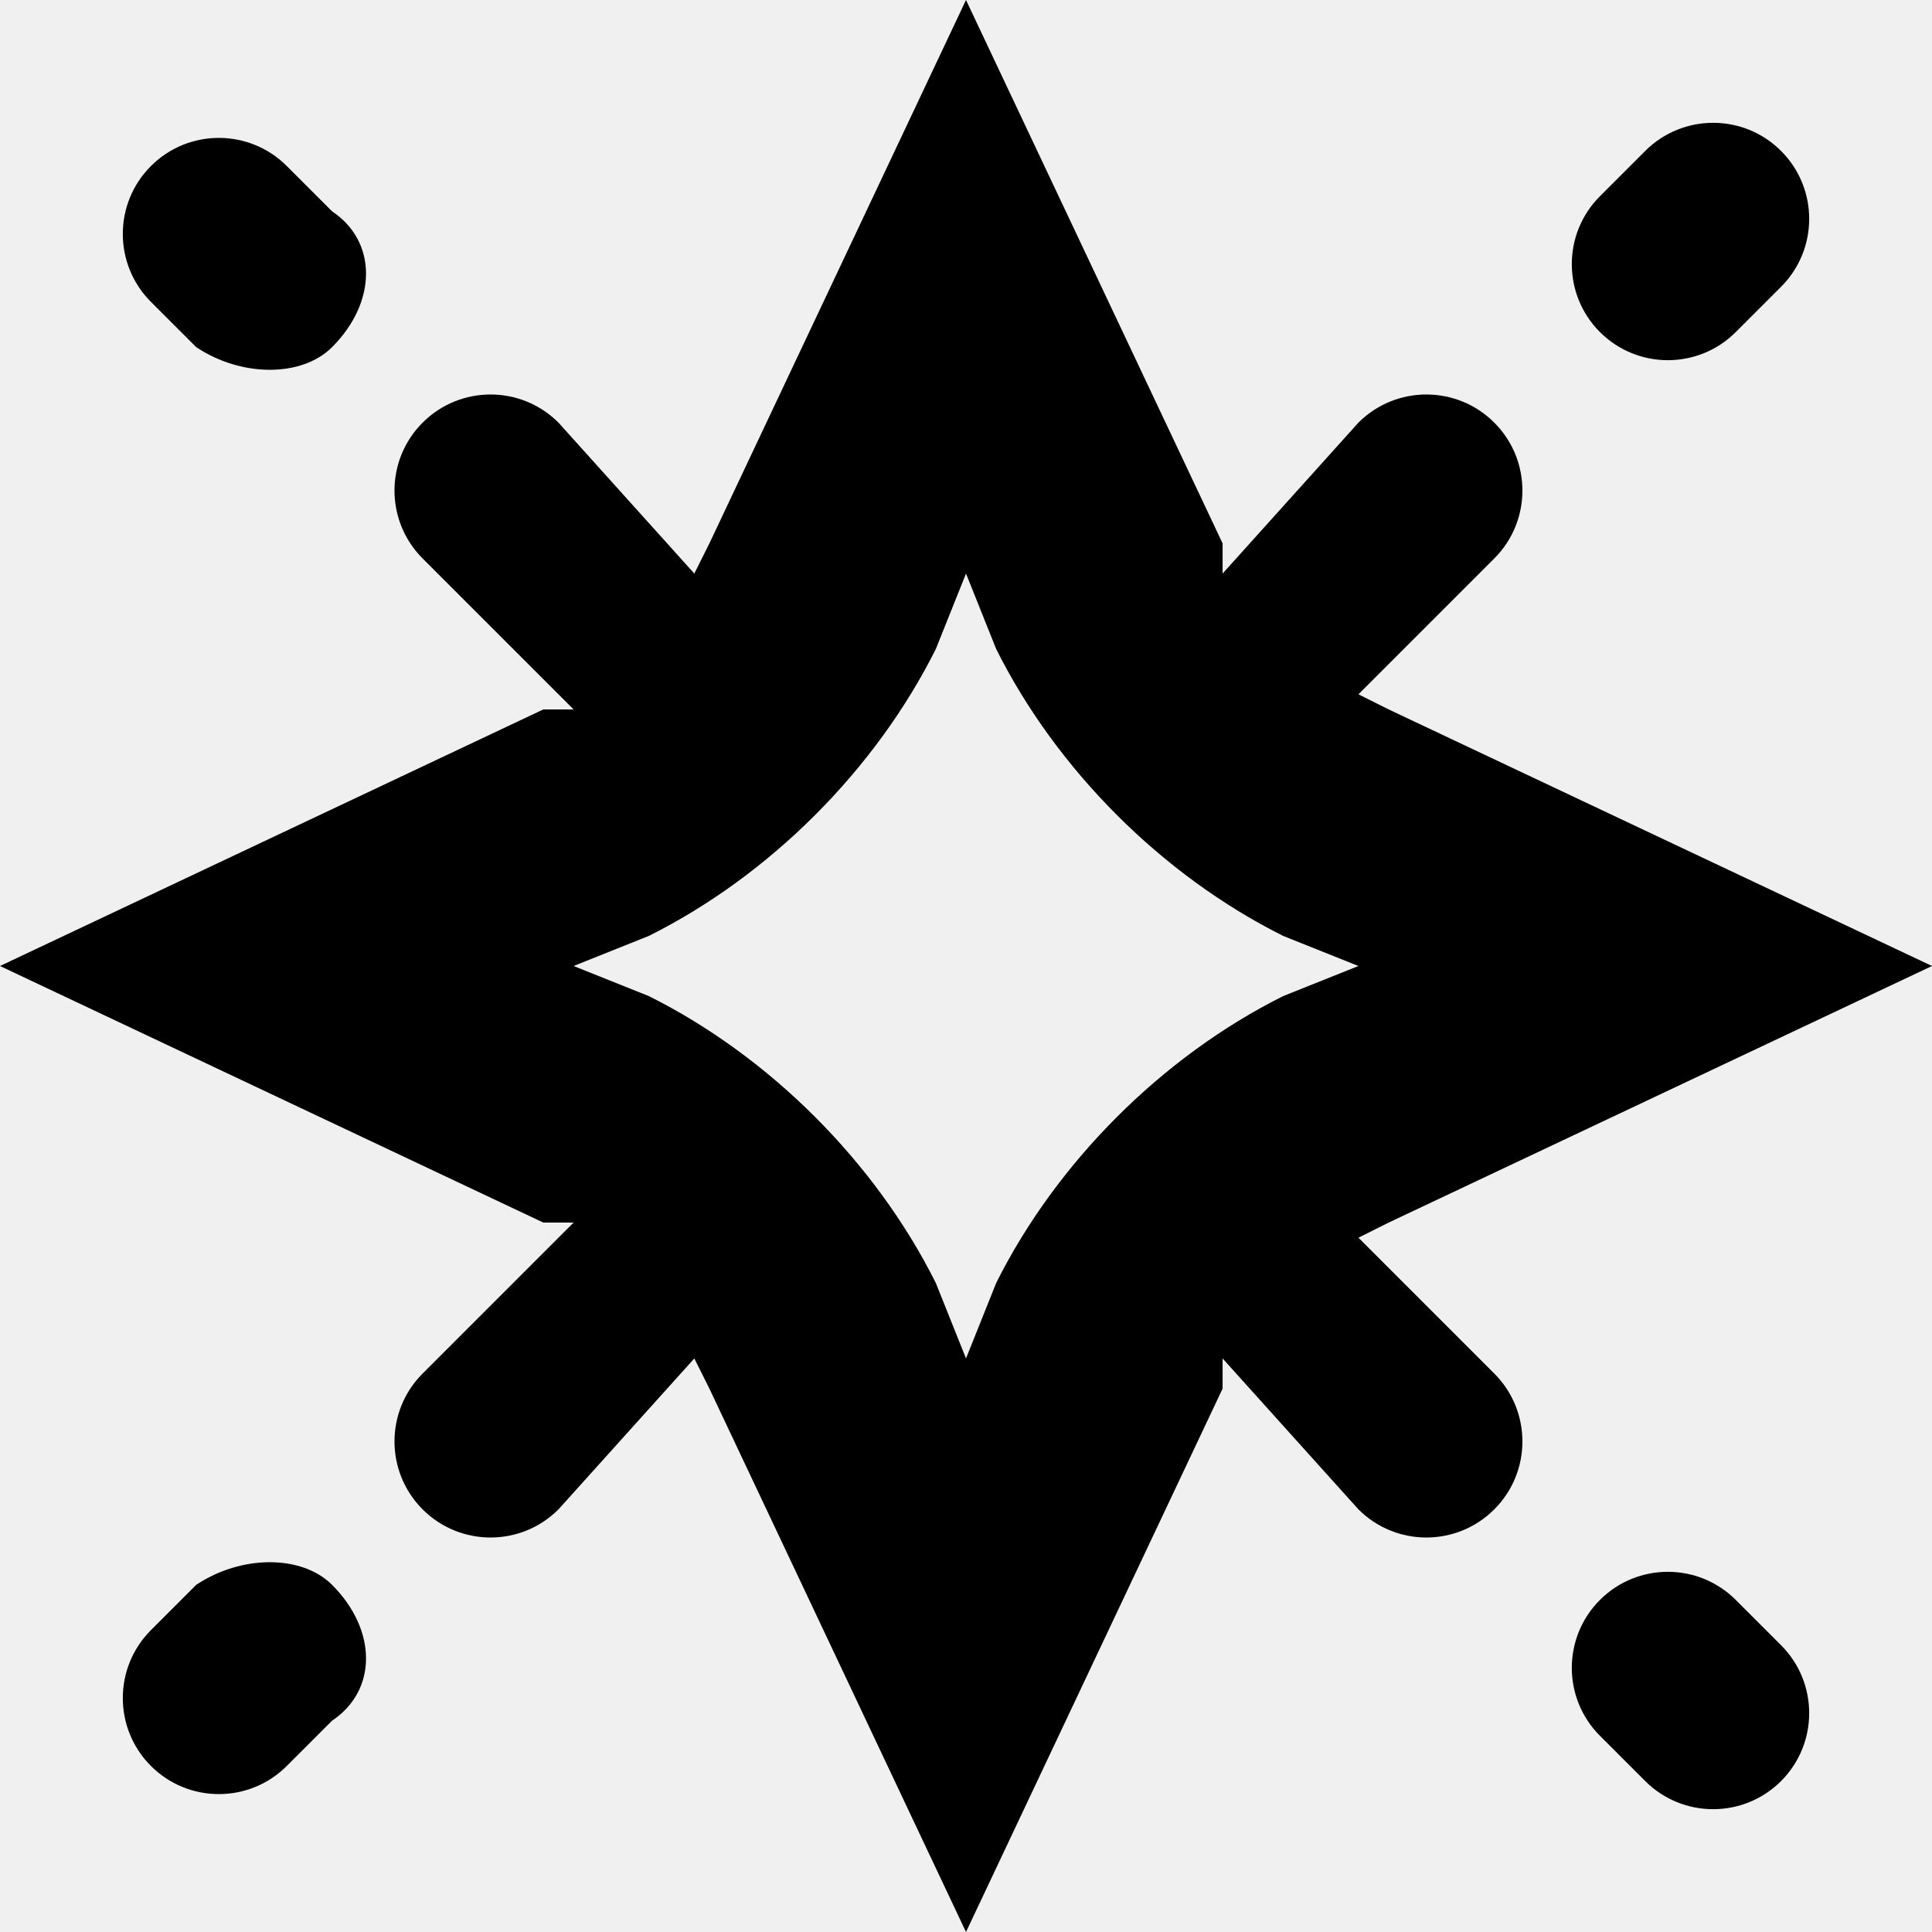
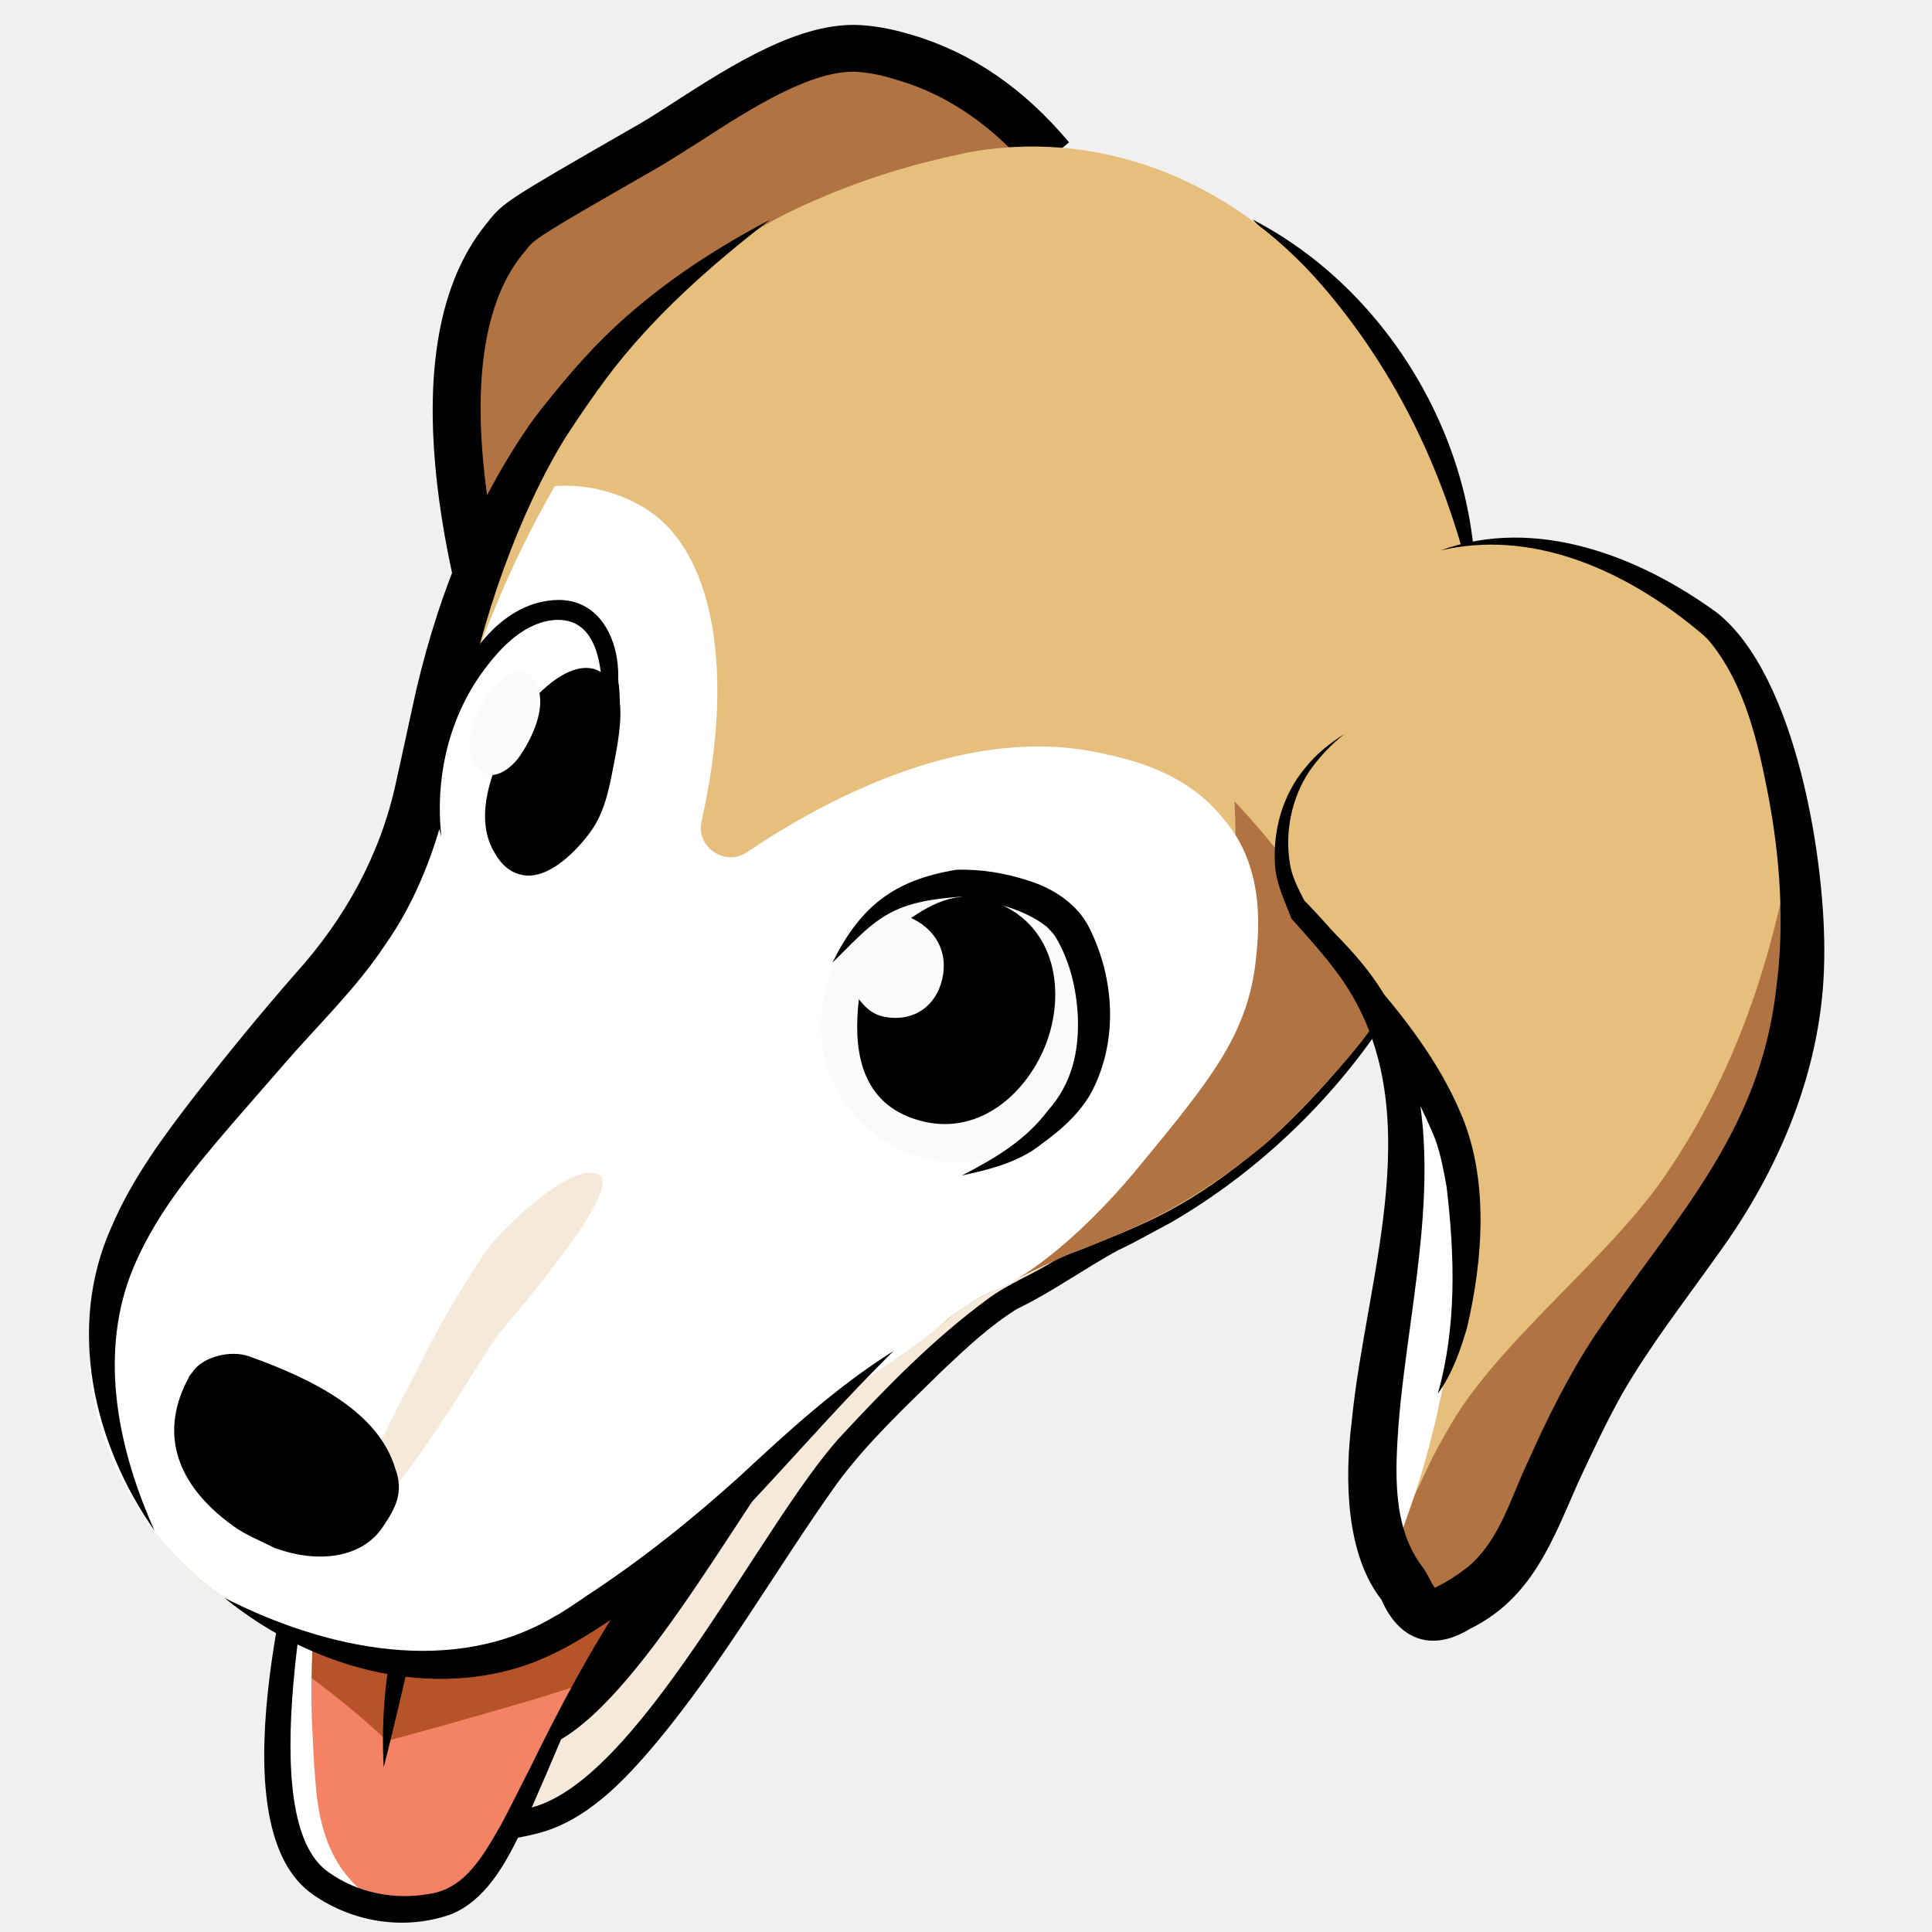
- <svg xmlns="http://www.w3.org/2000/svg" viewBox="0 0 128 128">
-   <path fill-rule="evenodd" d="M81 36 64 0 47 36l-1 2-9-10a6 6 0 0 0-9 9l10 10h-2L0 64l36 17h2L28 91a6 6 0 1 0 9 9l9-10 1 2 17 36 17-36v-2l9 10a6 6 0 1 0 9-9l-9-9 2-1 36-17-36-17-2-1 9-9a6 6 0 1 0-9-9l-9 10v-2Zm-17 2-2 5c-4 8-11 15-19 19l-5 2 5 2c8 4 15 11 19 19l2 5 2-5c4-8 11-15 19-19l5-2-5-2c-8-4-15-11-19-19l-2-5Z" clip-rule="evenodd" />
-   <path d="M118 19a6 6 0 0 0-9-9l-3 3a6 6 0 1 0 9 9l3-3Zm-96 4c-2 2-6 2-9 0l-3-3a6 6 0 1 1 9-9l3 3c3 2 3 6 0 9Zm0 82c-2-2-6-2-9 0l-3 3a6 6 0 1 0 9 9l3-3c3-2 3-6 0-9Zm96 4a6 6 0 0 1-9 9l-3-3a6 6 0 1 1 9-9l3 3Z" />
-   <style>path{fill:#000}@media (prefers-color-scheme:dark){path{fill:#fff}}</style>
+ <svg xmlns="http://www.w3.org/2000/svg" x="0px" y="0px" viewBox="175 584 285 285">
+   <style type="text/css">
+ 	.st5{fill:#FFFFFF;}
+ 	.st6{fill:#FAFAFA;}
+ 	.st7{fill:#F5EAD9;}
+ 	.st8{fill:#B27342;}
+ 	.st10{fill:#E7BF7D;}
+ 	.st20{fill:#F48264;}
+ 	.st21{fill:#B75328;}
+ </style>
+   <g>
+     <g>
+       <g>
+         <path class="st7" d="M240.9,723.2c-0.2,3.7-2.6,14.7-3,17.2c-3.2,19.6-28,86.4-17.1,102.2c7.1,10.3,21.9,13.5,34.9,9.3        c14.3-4.7,31.8-38.5,43.1-52.8c2.4-3,19.2-21,27.1-24.6c3.6-1.6,10.9-6.8,15-8.5c0.5-4.5,0.8-8.7,1.2-13        c-30.3-12.1-60.1-24.9-91.2-35.3C247.6,719.6,244.3,721.1,240.9,723.2z" />
+       </g>
+     </g>
+     <g>
+       <g>
+         <g>
+           <path d="M237.9,740.4c-1.2,7.7-3.3,15.2-5.2,22.7c-3.9,15-7.9,30-10.8,45.2c-1.6,9.4-3.3,18.9-1.7,28.3c0,0,0.3,1.3,0.3,1.3         l0.2,0.6c0.3,1,0.8,2,1.3,2.9c6.6,9.6,19.9,12.2,30.7,9.4c16.2-3.2,34.5-42.1,46.4-55c6.7-7.2,13.5-14.2,21.5-20.1         c3.2-2.4,6.8-3.7,10.2-5.9c3.3-2,6.8-4.1,10.3-5.7c15.4-7.5,28.9-19.3,38.3-33.6c9.5-14.5,14.7-31.8,14.2-49.2         c3.1,33.6-17.1,66.3-45.8,83c-1.9,1-6,3.3-7.8,4.1c-5,2.7-9.8,6.2-15,8.7c-4,2.5-7.4,5.7-10.9,9         c-5.4,5.3-11.1,10.6-15.6,16.7c-9,12.6-16.7,26.3-26.7,38.3c-4.8,5.7-10.5,11.8-18.1,13.5c-12.2,3-27.2-0.1-34.5-11.2         c-0.8-1.3-1.5-3-1.8-4.5c-2.2-10.2,0.1-21,2-31C224,784.9,232.5,763.1,237.9,740.4L237.9,740.4z" />
+         </g>
+       </g>
+       <g>
+         <g>
+           <path d="M392.6,672.8c-6.7-22.5-16.6-39.4-32.8-56.4C380.1,626.9,393.6,650.1,392.6,672.8L392.6,672.8z" />
+         </g>
+       </g>
+     </g>
+     <g>
+       <g>
+         <path d="M241.4,725.3c-0.2,3.3-2.3,13.3-2.7,15.6c-2.9,17.8-25.4,78.2-15.4,92.6c6.5,9.3,19.9,12.2,31.6,8.4        c12.9-4.2,28.8-34.8,39-47.8c2.1-2.7,17.4-19,24.5-22.3c3.3-1.5,9.9-6.2,13.5-7.7c0.5-4.1,0.7-7.8,1.1-11.8        c-27.5-11-54.4-22.6-82.5-31.9C247.4,722,244.5,723.4,241.4,725.3z" />
+       </g>
+     </g>
+     <g>
+       <g>
+         <path class="st20" d="M289.2,787.1c-1.7,2.2-3.4,4.5-5.2,7c0,0-9.3,12.9-16.5,25.2c-2.8,4.7-5.1,9.1-7.1,13.3        c-9,18.2-12.3,30.3-20.4,32.5c-4.6,1.2-9.1,0.5-9.1,0.5s-5.2-0.9-9.3-4.2c-6.1-4.9-6.4-18.1-4.5-32.6        c2.2-17.5,7.5-37,9.4-46.5c0.5-2.2,1.6-9.2,1.8-11.9c2-1.8,4.2-2.8,6.3-4.2C253.3,771.7,270.6,780.9,289.2,787.1z" />
+       </g>
+       <g>
+         <path class="st21" d="M289.2,787.1c-1.7,2.2-3.4,4.5-5.2,7c0,0-9.3,12.9-16.5,25.2c-2.8,4.7-5.1,9.1-7.1,13.3        c-2.8,0.9-5.6,1.8-8.4,2.6c-6.8,2-13.5,3.9-19.9,5.6c-3.9-3.7-8.7-7.6-14.2-11.5c-0.3-0.2-0.6-0.4-0.8-0.6        c2.2-17.5,7.5-37,9.4-46.5c0.5-2.2,1.6-9.2,1.8-11.9c2-1.8,4.2-2.8,6.3-4.2C253.3,771.7,270.6,780.9,289.2,787.1z" />
+       </g>
+     </g>
+     <g>
+       <path class="st5" d="M233.8,866.4c-8.1,1.3-15.6-4.5-17.8-12.1c-2.1-7.2-1.9-14.7-0.5-21.9c1.1-4.7,3-9.3,6-13.1       c-0.4,7.1-0.8,13.5-0.4,20.3c0.1,2,0.2,4.8,0.4,6.7C222.1,855.7,224.9,862.2,233.8,866.4L233.8,866.4z" />
+     </g>
+     <g>
+       <g>
+         <g>
+           <path d="M267.5,819.2c-6,11.6-10.4,23.6-15.9,35.5c-2.2,4.5-5.1,9.7-10.1,11.7c-6.8,2.4-14.4,1.2-20.3-2.9         c-14.2-9.8-3.7-48.2-0.1-62.6c1.7-6.3,3.5-12.5,5.2-18.7c-0.9,6.4-2.2,12.8-3.3,19.1c-2,12.5-10.8,51.2,0.5,58.9         c4.2,3,9.6,4.1,14.7,3.2c5.4-0.7,8.1-5.7,10.7-10.2c1.5-2.8,2.9-5.7,4.4-8.6C257.5,836,262.1,827.3,267.5,819.2L267.5,819.2z         " />
+         </g>
+       </g>
+       <g>
+         <g>
+           <path d="M231.6,844.7c-0.8-14.5,2.8-29.3,10.1-41.8c-1.4,6.1-3.7,14.7-5.1,20.9C235.1,830,233.2,838.6,231.6,844.7         L231.6,844.7z" />
+         </g>
+       </g>
+     </g>
+     <g>
+       <path class="st8" d="M330,607.3c-3.8-4.5-10.8-11.6-21.3-14.7c-1.8-0.5-4-1.2-7-1.4c-10.1-0.6-23.1,9.8-32,14.9       c-19.4,11.2-18.1,10.5-20.3,13.3c-14.7,18.4-1.9,58.8,1.6,69.1" />
+       <path d="M247.6,689.6c-6.6-19.3-15.4-54.5-1-72.4l0.4-0.5c2.2-2.8,2.8-3.2,20.9-13.6c2-1.1,4.2-2.5,6.5-4       c8.7-5.6,18.6-11.9,27.5-11.4c3.4,0.2,6.1,1,7.8,1.5c8.7,2.6,16.4,7.9,23,15.8l-5.4,4.5c-5.7-6.8-12.3-11.4-19.6-13.6       c-1.6-0.5-3.6-1.1-6.2-1.3c-6.7-0.4-15.9,5.5-23.3,10.3c-2.4,1.5-4.7,3-6.8,4.2c-17.5,10-17.6,10.2-18.9,11.9l-0.5,0.6       c-13.1,16.4-1.6,54.5,2.2,65.8L247.6,689.6z" />
+     </g>
+     <g>
+       <path class="st8" d="M355.8,748.7c-2.1-5.5-4-11.1-5.8-16.7c1.9,4.9,3.9,9.8,6.1,14.6C356,747.3,355.9,748,355.8,748.7z" />
+     </g>
+     <g>
+       <path class="st10" d="M379.6,732.4c-6.8,9.8-14.7,17.6-18.3,20.6c-11,9.1-16.6,11.2-26.5,15.2c-7.7,3.1-13.1,2.5-18.6,8.9       c-1.6,2.3-3.9,3.4-6.1,4.5c-1.1,0.6-2.2,1.1-3.2,1.9c-3.9,2.8-6.5,5.4-7.8,6.6c-4,3.7-13.7,12.7-27.1,25.2       c-17.5,16.3-44.3,18.6-63.9,4.5c-3.9-2.8-7.3-6.1-10.3-9.9c-4.1-5.4-6.7-11.1-8.2-16.4c-3.1-11.1-0.5-23,6.9-31.8       c10.4-12.3,26.6-32,32.5-41c1.9-2.9,3.2-5.6,3.4-5.9c2.8-5.7,4.4-11.6,5.9-19.2c1.7-8.5,3.6-18.2,7.2-27.1       c0.6-1.4,1.2-3,1.9-4.6c0.9-2.1,1.9-4.3,3-6.5c1.3-2.7,2.8-5.4,4.3-7.7c8.7-13.5,19.1-23.7,31.8-31.7c1.5-0.9,3.1-1.8,4.7-2.6       c6.8-3.3,15.4-6.6,25.7-8.7l0.3-0.1c19.3-3.8,39.1,3.5,53,19.7c10.6,12.4,18.4,27.7,22.5,46.7       C396.8,692.1,388.2,719.9,379.6,732.4z" />
+     </g>
+     <g>
+       <path class="st8" d="M378.6,733.7c-3.2,5.6-14.4,17-17.6,19.6c-9.9,7.9-16.7,11.2-26.3,14.9c-7.4,2.8-27.8,13.9-32,15.8       c4.4-5.4,9.9-11.2,16.7-16.6c12.6-9.9,18.6-9.7,26.1-20.4c7.2-10.2,9.6-21.4,10.3-24.7c1.6-8,1.6-15.1,1.3-20.1       c3,3.2,6.1,6.8,9.1,11C371.8,720.5,375.8,727.6,378.6,733.7z" />
+     </g>
+     <g>
+       <path class="st5" d="M360.2,726.1c-1.3,10.7-6.8,17.4-17.1,29.9c-10.2,12.4-18.4,17.1-20.6,18c-0.3,0.1-2.2,0.9-4.4,2.2       c-2.2,1.3-3.6,2.6-4,3c-3.9,3.4-12.1,8.7-15.1,10.8c-11.2,7.8-17.7,16.5-27.1,25.2c-17.5,16.3-44.3,18.6-63.9,4.5       c-3.9-2.8-7.3-6.1-10.3-9.9c-4.1-5.4-6.7-11.1-8.2-16.4c-3.1-11.1-0.5-23,6.9-31.8c10.4-12.3,26.6-32,32.5-41       c1.9-2.9,3.2-5.6,3.4-5.9c2.8-5.7,4.4-11.6,5.9-19.2c1.7-8.5,3.6-18.2,7.2-27.1c0.6-1.4,1.2-3,1.9-4.6c0.3-0.8,0.7-1.6,1.1-2.4       c1.5-3.3,4.7-5.4,8.5-5.7l0.1,0c5.4-0.4,10.6,1.5,13.8,3.7c9.8,6.7,12.5,24.4,7.7,45.7c-0.9,3.9,3.5,6.8,6.7,4.6       c12.2-8.2,32.7-18.9,52.2-14.6c4.2,0.9,12.5,2.7,18,9.6C362,712.2,360.6,722.3,360.2,726.1z" />
+     </g>
+     <g>
+       <path class="st10" d="M240.3,696.1c3.6-32.1,17.7-58.9,40.7-74.4c7.7-5.2,16.1-8.1,24.9-10.2c-13.9,6.9-26.8,15.3-37.4,27.7       C255,655.1,246.5,674.5,240.3,696.1C240.4,696.1,240.3,696.1,240.3,696.1z" />
+     </g>
+     <g>
+       <path class="st7" d="M248.3,781.1c-1.5,2-17.2,28.5-19.4,25.3c-2.1-3.2,6.6-18,8.7-22.4s7.7-13.8,10-16.6       c3.5-4.2,12.8-12.4,15.9-10C266.7,760,249.7,779.3,248.3,781.1z" />
+     </g>
+     <g>
+       <path d="M231.5,809.2c-3,4.6-9.5,5.5-15.8,3.2c0,0-0.1,0-0.1,0c-2.1-1.1-4.3-1.9-6.2-3.3c-8.9-6.4-10.8-14.2-6.5-22       c0.1-0.3,0.4-0.5,0.5-0.7c1.5-2.3,5.7-3.3,8.4-2.3c9.5,3.4,19,8.2,21.5,16.5C234.6,804.1,233.4,806.4,231.5,809.2z" />
+     </g>
+     <g>
+       <path d="M197.8,809.8c-9-12.8-13-29.9-6.4-44.7c3.1-7.3,7.8-13.6,12.6-19.8c4.7-6,9.6-12,14.6-17.7       c7.3-8.1,12.5-17.5,14.8-28.1c0.7-3.1,1.7-7.8,2.4-11c3.2-15.1,9-30.2,18-42.8c1.5-2,5-6.3,7.4-8.9       c7.7-8.5,17.3-15.1,27.4-20.4c-8.8,6.8-17.3,14.3-24,23.2c-2.1,2.8-4.2,5.9-6.1,8.8c-6.9,11.1-12.6,27.2-15.2,41.6       c-0.7,3.4-1.4,7.9-2.2,11.3c-1.7,7.7-4.7,15.6-9.3,22.1c-4.3,6.5-10,11.9-15,17.7l-7.4,8.5c-6.1,7.1-11.9,14-15.2,22.6       C189.6,784.6,192.6,798.2,197.8,809.8L197.8,809.8z" />
+     </g>
+     <g>
+       <g>
+         <path class="st6" d="M298.5,725.2c1.2-2.4,8.9-11.9,17.7-10.8c0.4,0.1,13.1,0.3,16.5,6.4c4.1,7.2,6.4,19.3-1,27.2        c-0.9,0.9-1.2,1.7-2,2.4c-5.3,4.3-11.4,5.9-17.3,4.7c-6.7-1.4-12.5-6-14.9-12.4c-0.1-0.3-0.3-0.7-0.4-1.1        C294.6,733.7,297.7,726.8,298.5,725.2z" />
+       </g>
+       <g>
+         <path d="M297.8,726c4.1-8.3,9.1-12.2,18.3-13.7c3.7-0.1,7.3,0.5,10.9,1.7c3.4,1.1,7,3.4,8.7,6.9c3.8,7.6,4.3,17,0.1,24.6        c-2.1,3.5-5.1,5.8-8.3,8.1c-3.2,2.1-6.9,3-10.6,3.8c5-2.6,9.4-5.2,12.7-9.6c3.5-3.9,4.6-8.7,4.4-13.8        c-0.2-4.2-1.2-8.3-3.3-11.8c-0.3-0.5-0.9-1.1-1.3-1.5c-3.4-2.7-8.4-3.8-12.7-4.4c0,0-0.3,0-0.3,0c0,0,0,0,0.1,0        c0,0-0.1,0-0.1,0c-3.7,0.3-7.4,0.8-10.5,2.6C302.9,720.6,300.5,723.4,297.8,726L297.8,726z" />
+       </g>
+       <g>
+         <path d="M329.3,738c-2.9,7.5-10.4,14.2-19.6,11c-8.1-2.8-8.8-10.8-8-17.6c0.1-0.9,0.5-2.3,0.9-3.2c1.3-3,3.4-6.5,6.1-8.3        c4.1-2.9,8.1-4.9,13.4-2.7C330.8,720.7,332.2,730.4,329.3,738z" />
+       </g>
+       <g>
+         <path class="st6" d="M314,728.4c-0.9,4-4.2,6.4-8.5,5.6c-2.1-0.4-3.1-1.7-4.3-3.2c0.3-1.1,0.5-2.2,1-3.2        c1.4-3.3,3.4-6,6.1-8.5c0.2,0,0.4,0,0.6,0.1C313.1,720.9,314.9,724.5,314,728.4z" />
+       </g>
+     </g>
+     <g>
+       <g>
+         <path class="st5" d="M254.3,713c3.3-1.4,5.8-4,7.2-7.3c2.8-6.7,4.5-13,3.5-21.4c-0.1-0.5,0.2-10.5-7.8-10.4        c-8.9,0-15.9,12.4-16.9,19.3c-0.5,3.4-0.9,8-0.4,12.5c0.5,5.1,5.7,9.2,11,8.3c0,0,0.1,0,0.1,0        C252.2,713.8,253.3,713.5,254.3,713z" />
+       </g>
+       <g>
+         <path d="M260.3,708.4c2.7-7.4,4.7-15.2,3.5-23.1c-0.2-4.7-1.5-10.5-7.4-9.8c-4.6,0.6-8.1,4.6-10.7,8.3        c-4.7,6.9-6.5,15.3-5.6,23.6c-2-6.6-1.6-13.9,1-20.3c2.8-6.7,8.2-14.5,16.3-14.6c6.2,0,8.9,6,8.8,11.4c0,0.3,0,0.9,0.1,1.2        C267.1,693.3,264.4,701.4,260.3,708.4L260.3,708.4z" />
+       </g>
+       <g>
+         <path d="M252.5,688.7c-2.7,4.3-8.6,14.2-4.6,21c1,1.8,2.2,2.8,3.5,3.2c4.5,1.6,9.4-4.5,10.1-5.4c2.7-3.3,3.3-6.6,4.5-13.2        c1-5.9,0.5-8.3-1-10c-0.3-0.3-1.1-1.2-2.3-1.6C258.5,681.5,253.6,687,252.5,688.7z" />
+       </g>
+       <g>
+         <path class="st6" d="M247.2,686.1c-1.4,2.1-4.3,7.1-2.3,10.5c2,3.4,5.3,1.1,6.8-1.1c1.5-2.2,4.3-7.3,2.3-10.8        C252,681.3,248.6,684,247.2,686.1z" />
+       </g>
+     </g>
+     <g>
+       <g>
+         <path class="st10" d="M387.4,665.2c14-3.9,27.3,1.4,39.2,10.4c9.5,7.2,12.9,29.8,13.6,36.5c4.6,41.7-19.9,55.9-31.8,79.7        c-9.5,18.9-8.5,23.9-19.8,29.8c-4.7,2.4-6-2.8-6.8-3.8c-12.9-16.5,7.4-54.3-2.2-80.8c-2.9-7.9-7.7-12.7-13-18.2        c-1.3-3.2-2.5-4.8-2.6-8.7c-0.2-7.8,3.5-13.8,9.2-17.7C378,683.2,382.7,674.1,387.4,665.2z" />
+       </g>
+       <g>
+         <path class="st8" d="M408.5,791.8c-9.7,18.3-8,24.1-20,29.8c-5,2.4-4.3-3.2-6.8-3.8c-2.4-0.6-1.1-2.5-2.7-3.3        c2-4,2.3-5.3,4.6-9.8c1.8-3.6,2.3-5.3,5.5-10.7c7.1-12.1,22.8-24.1,31.2-36.1c10.5-15.1,16.1-31.9,19.3-50.4        c0.4-2.1,0-0.9,0.3-2.3c0.5,1.7,0.4,6.3,0.6,8C444.6,752,420.6,768.8,408.5,791.8z" />
+       </g>
+       <g>
+         <path class="st5" d="M386.9,793c-1.9,8.3-4.3,15-7.2,22.4c-9.2-20.6,9.8-50,0.1-78.5c-1.9-5.7-5.3-9.3-8.6-13.8        c8.1,8.7,14.5,15.9,17.9,28.6C392.8,765.4,389.8,779.8,386.9,793z" />
+       </g>
+       <g>
+         <path d="M364.8,714.2c5.1,5,9.5,10.1,13.8,15.8c4.5,5.3,8.9,11.3,11.7,17.8c4.4,9.8,3.5,21.9,1.1,32.1c-1,3.4-2.2,6.8-4.3,9.7        c2.8-9.9,2.5-20.4,1.3-30.5c-0.4-2.3-0.9-4.9-1.7-7.1c-1.6-3.9-3.5-7.6-5.6-11.2c-2.6-4.3-5.9-8.6-8.4-13.2        C370.2,723,367.2,718.9,364.8,714.2L364.8,714.2z" />
+       </g>
+       <g>
+         <path d="M387.5,665.2c14-5.1,29.3,0.8,40.8,9.2c11.7,9.3,16.1,36.8,15.8,51.2c-0.2,15.9-6.6,31-15.8,43.6        c-4.9,6.9-9.9,13.3-14,20.4c-2.3,4.1-4.5,8.8-6.5,13.1c-3.8,8.6-6.8,17.1-16,21.6c-5.7,3.5-10.5,1.5-13-4.3        c-5.2-6.6-5.5-17.6-4.4-26.3c2.1-21.7,12.2-47.2-2.3-66.4c-2-2.7-4.3-5.2-6.6-7.8c-0.9-2.4-2.2-5-2.4-7.7        c-0.4-5.2,1.1-10.6,4.5-14.6c1.6-2,3.6-3.6,5.7-4.9c-2,1.6-3.7,3.4-5.1,5.4c-2.7,4-3.7,9.1-2.9,13.8c0.4,2.4,1.7,4.4,2.7,6.6        c0,0-0.3-0.5-0.3-0.5c4.9,4.7,10.1,9.6,13,16c8.7,19.2,2.2,40.7,0.6,60.6c-0.5,7.1-0.9,15.1,3.5,20.9c0.5,0.6,1,1.7,1.3,2.2        c0.1,0.3,0.3,0.5,0.4,0.7c0.2,0.4,0.4,0.4,0.2,0.3c0,0-0.1-0.1-0.2,0c0,0-0.1,0-0.1,0c0,0,0,0,0,0c0.1-0.1,0.2,0,0.3-0.1        c1.7-0.8,3.5-2,4.9-3.1c4.7-4,6.2-10.1,8.9-15.7c2.7-6.1,6-12.7,9.7-18.3c11.5-17.1,24.3-29.6,26.8-51.1        c1.3-9.6,0.6-19.5-1.2-28.9c-1.5-7.7-3.4-15.9-8.3-22.1c-0.9-1.2-2.2-2.1-3.4-3.1C413.8,667.8,400.7,662.1,387.5,665.2        L387.5,665.2z" />
+       </g>
+     </g>
+     <g>
+       <path d="M208.1,819.7c14.9,7.6,33.8,11.7,48.8,2.7c1-0.5,3.5-2.2,4.5-2.9c8.1-5.3,15.5-11.2,22.7-17.7       c7.1-6.6,14.4-13.3,22.7-18.5c-7,6.9-13.3,14.1-20,21.3c-6.7,7.2-14.4,13.6-22.7,19c-4.2,2.8-8.8,5.4-13.7,6.7       C235.7,834.3,219.6,829.1,208.1,819.7L208.1,819.7z" />
+     </g>
+   </g>
</svg>
